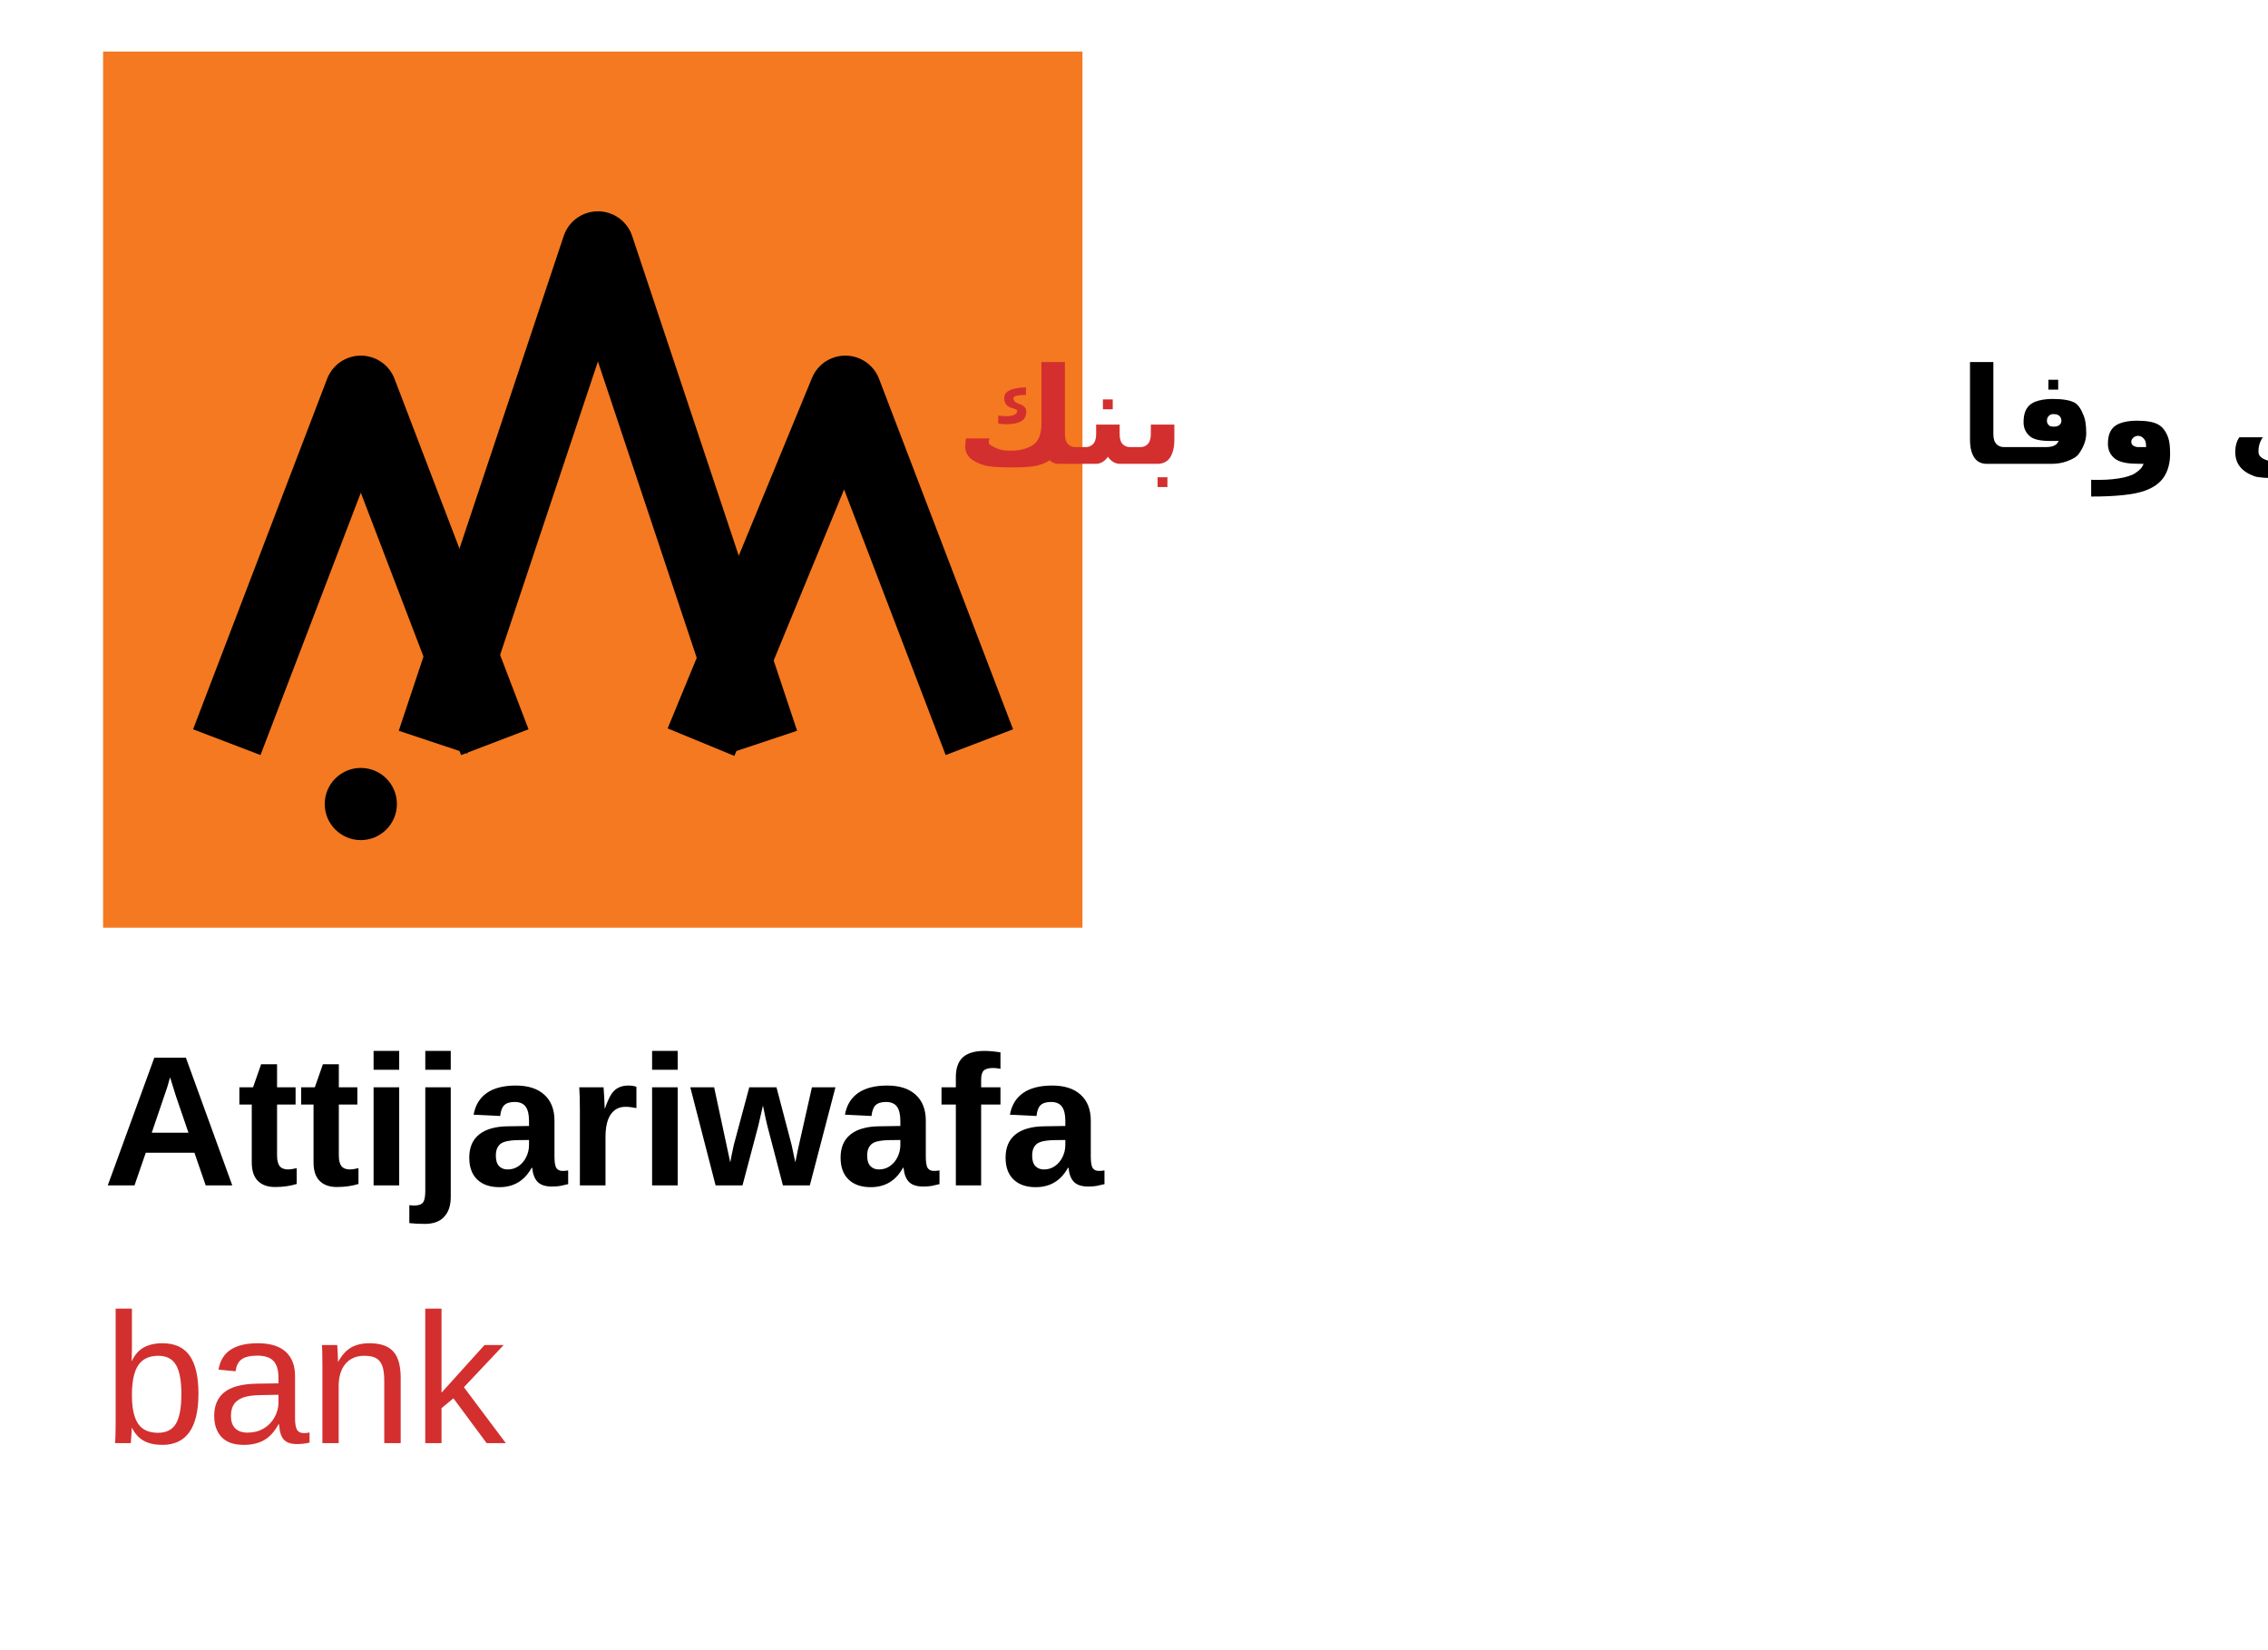
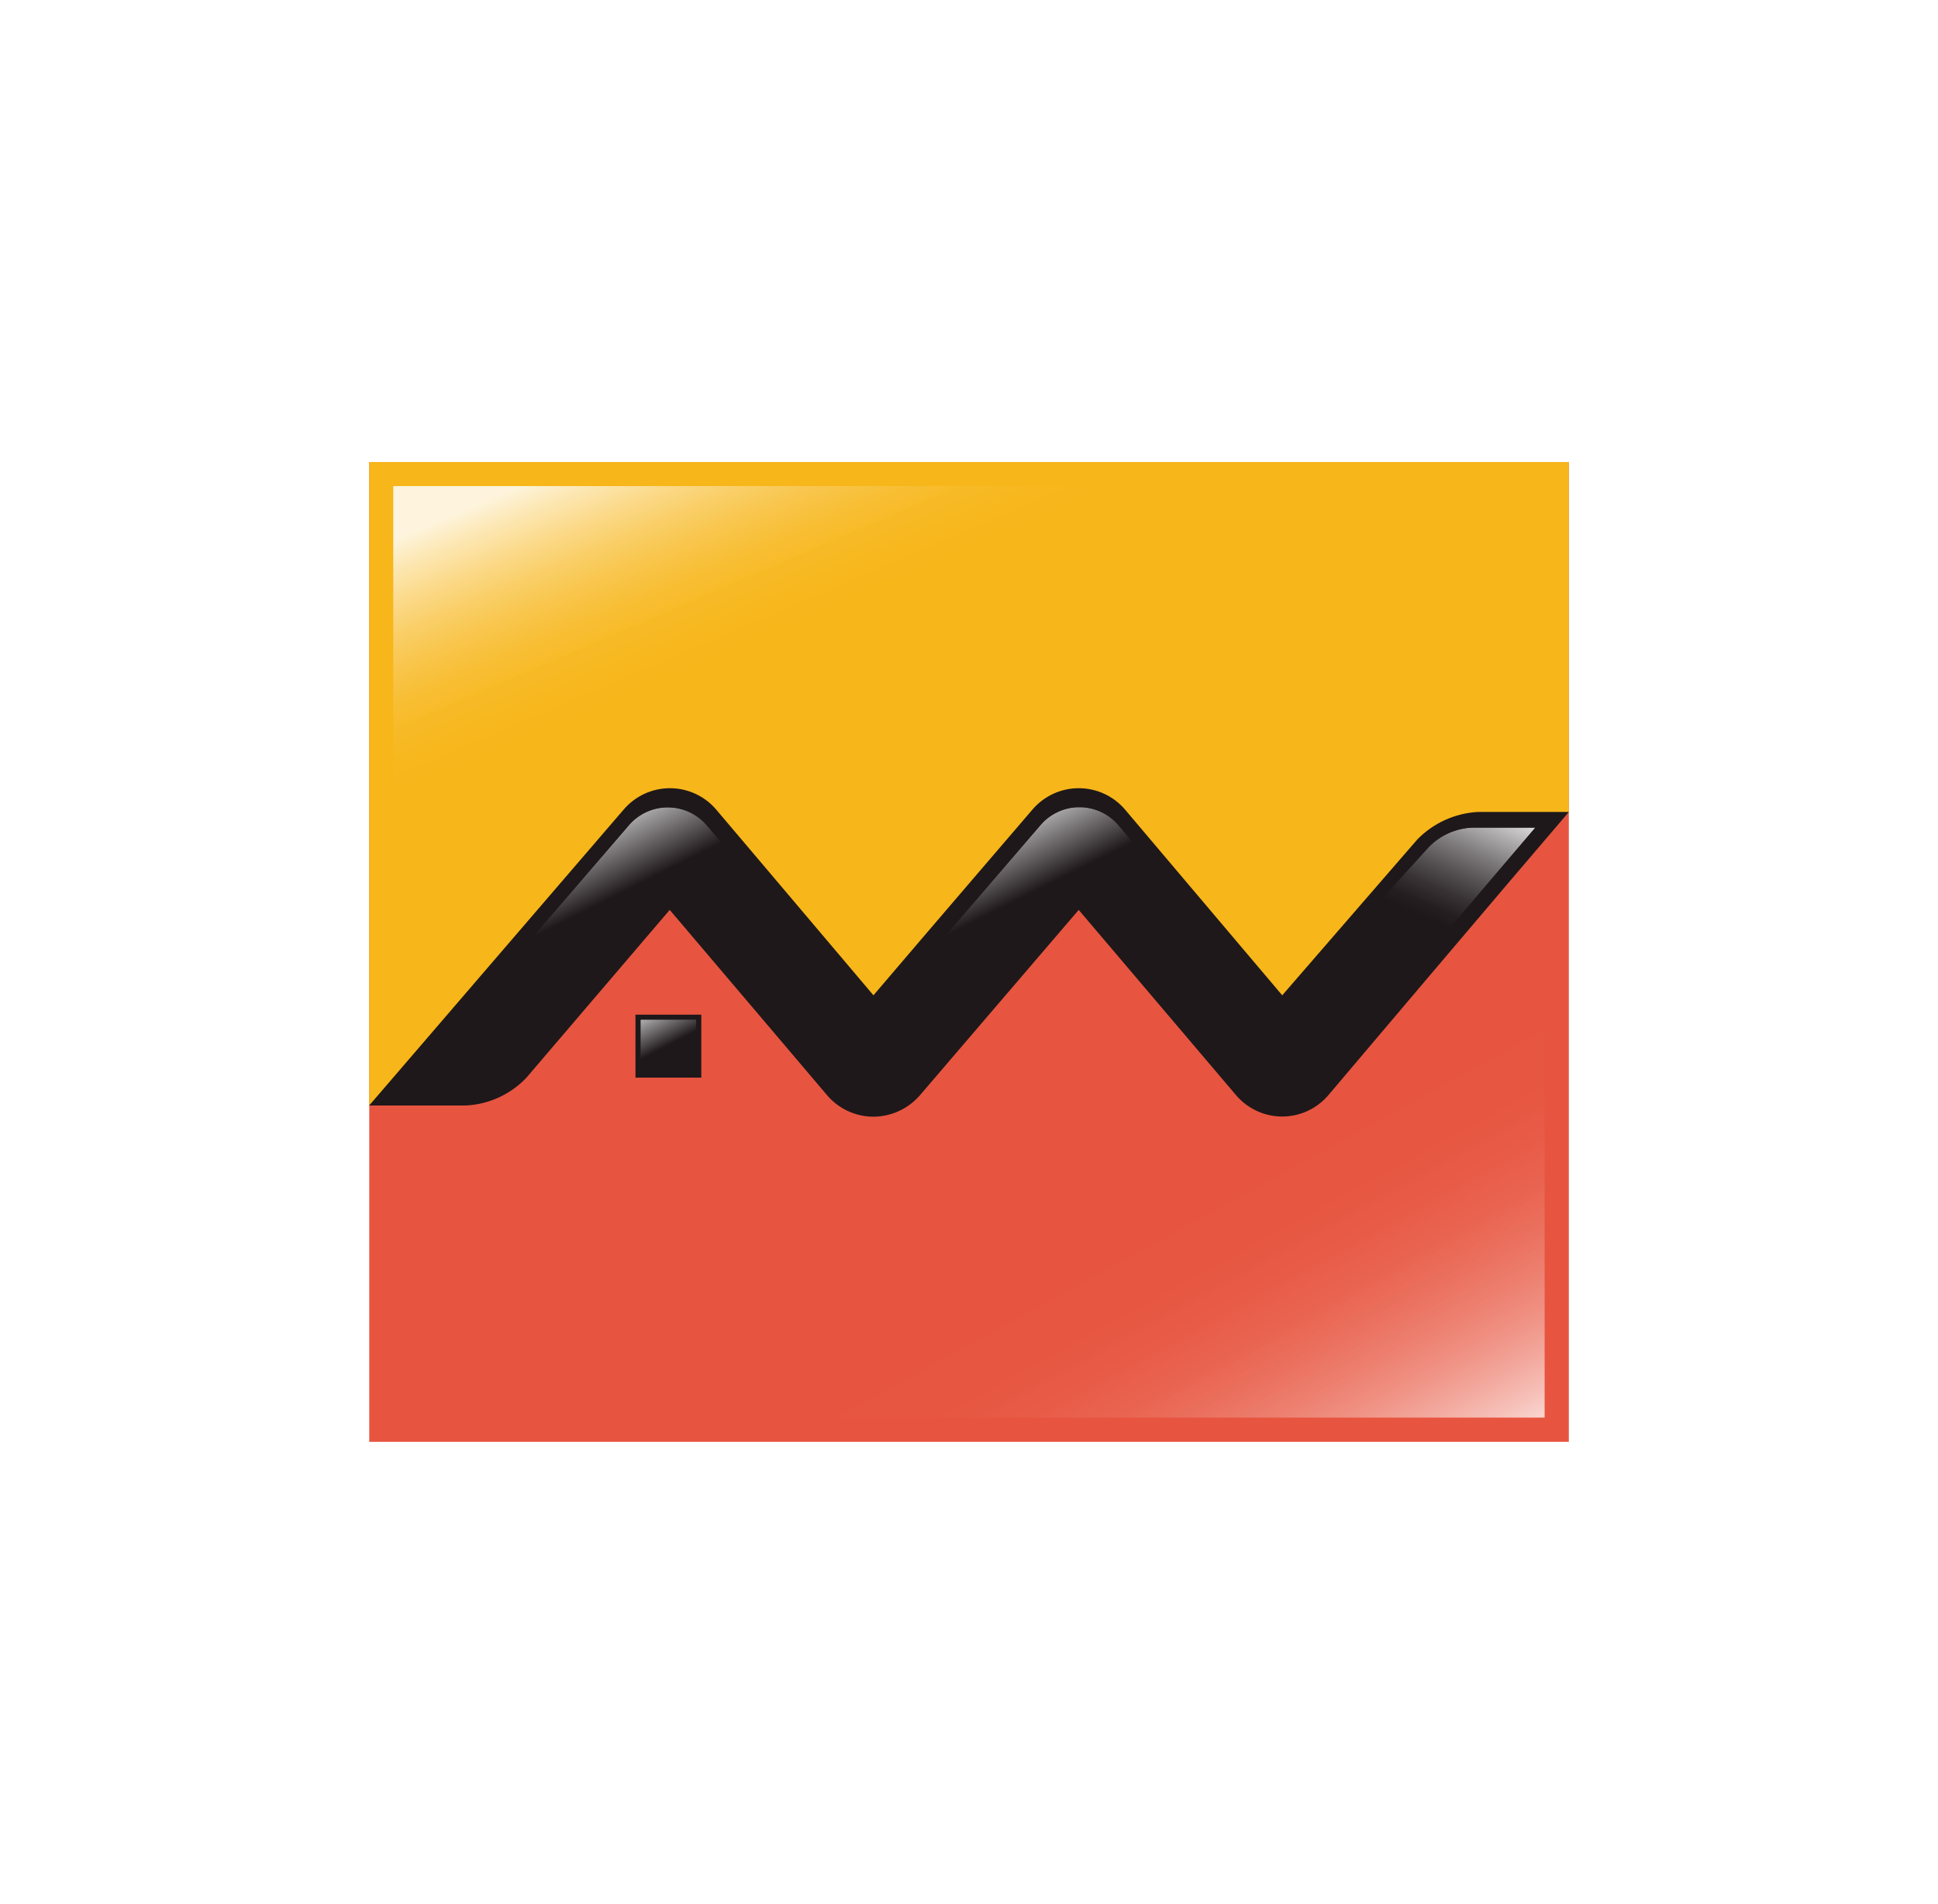
- <svg xmlns="http://www.w3.org/2000/svg" viewBox="0 0 220 160">
-   <rect x="10" y="5" width="95" height="85" fill="#F47920" />
-   <path d="M22 72 L35 38 L48 72" fill="none" stroke="black" stroke-width="7" stroke-linejoin="round" />
-   <path d="M42 72 L58 24 L74 72" fill="none" stroke="black" stroke-width="7" stroke-linejoin="round" />
-   <path d="M68 72 L82 38 L95 72" fill="none" stroke="black" stroke-width="7" stroke-linejoin="round" />
-   <circle cx="35" cy="78" r="3.5" fill="black" />
-   <text x="115" y="45" font-family="Arial, sans-serif" font-size="13" font-weight="bold" fill="#D32F2F" text-anchor="start" direction="rtl">بنك</text>
-   <text x="190" y="45" font-family="Arial, sans-serif" font-size="13" font-weight="bold" fill="black" text-anchor="end" direction="rtl">التجاري وفا</text>
-   <text x="10" y="115" font-family="Arial, sans-serif" font-size="18" font-weight="bold" fill="black">Attijariwafa</text>
-   <text x="10" y="140" font-family="Arial, sans-serif" font-size="18" fill="#D32F2F">bank</text>
+ <svg xmlns="http://www.w3.org/2000/svg" xmlns:xlink="http://www.w3.org/1999/xlink" id="Calque_1" data-name="Calque 1" width="290.24" height="285.11" viewBox="0 0 290.24 285.11">
+   <defs>
+     <style>.cls-1{fill:url(#Dégradé_sans_nom_10);}.cls-2{fill:url(#Dégradé_sans_nom_7);}.cls-3{fill:url(#Dégradé_sans_nom_4);}.cls-4{fill:url(#Dégradé_sans_nom_4-2);}.cls-5{fill:url(#Dégradé_sans_nom_4-3);}.cls-6{fill:url(#Dégradé_sans_nom_12);}.cls-7{fill:none;}.cls-8{fill:#e75540;}.cls-9{opacity:0.75;}.cls-10{clip-path:url(#clip-path);}.cls-11{clip-path:url(#clip-path-2);}.cls-12{mask:url(#mask);}.cls-13{fill:url(#Dégradé_sans_nom_8);}.cls-14{fill:#f7b61a;}.cls-15{opacity:0.85;}.cls-16{clip-path:url(#clip-path-3);}.cls-17{clip-path:url(#clip-path-4);}.cls-18{mask:url(#mask-2);}.cls-19{fill:url(#Dégradé_sans_nom_6);}.cls-20{fill:#1e181a;}.cls-21{clip-path:url(#clip-path-5);}.cls-22{clip-path:url(#clip-path-6);}.cls-23{mask:url(#mask-3);}.cls-24{fill:url(#Dégradé_sans_nom_9);}.cls-25{clip-path:url(#clip-path-7);}.cls-26{clip-path:url(#clip-path-8);}.cls-27{mask:url(#mask-4);}.cls-28{fill:url(#Dégradé_sans_nom_9-2);}.cls-29{clip-path:url(#clip-path-9);}.cls-30{clip-path:url(#clip-path-10);}.cls-31{mask:url(#mask-5);}.cls-32{fill:url(#Dégradé_sans_nom_9-3);}.cls-33{clip-path:url(#clip-path-11);}.cls-34{mask:url(#mask-6);}.cls-35{fill:url(#Dégradé_sans_nom_11);}</style>
+     <linearGradient id="Dégradé_sans_nom_10" x1="-48.98" y1="279.31" x2="-47.09" y2="279.31" gradientTransform="matrix(0, -27.48, -27.48, 0, 7765.43, -1170.13)" gradientUnits="userSpaceOnUse">
+       <stop offset="0" stop-color="#fff" />
+       <stop offset="0.06" stop-color="#dadada" />
+       <stop offset="0.16" stop-color="#a7a7a7" />
+       <stop offset="0.26" stop-color="#7b7b7b" />
+       <stop offset="0.37" stop-color="#555" />
+       <stop offset="0.48" stop-color="#363636" />
+       <stop offset="0.59" stop-color="#1e1e1e" />
+       <stop offset="0.71" stop-color="#0d0d0d" />
+       <stop offset="0.84" stop-color="#030303" />
+       <stop offset="1" />
+     </linearGradient>
+     <linearGradient id="Dégradé_sans_nom_7" x1="-59.65" y1="293.2" x2="-57.76" y2="293.2" gradientTransform="matrix(0, 18.64, 18.64, 0, -5376.14, 1091.49)" gradientUnits="userSpaceOnUse">
+       <stop offset="0" stop-color="#fff" />
+       <stop offset="0.11" stop-color="#cbcbcb" />
+       <stop offset="0.24" stop-color="#969696" />
+       <stop offset="0.37" stop-color="#686868" />
+       <stop offset="0.5" stop-color="#434343" />
+       <stop offset="0.63" stop-color="#252525" />
+       <stop offset="0.75" stop-color="#111" />
+       <stop offset="0.88" stop-color="#040404" />
+       <stop offset="1" />
+     </linearGradient>
+     <linearGradient id="Dégradé_sans_nom_4" x1="-82.19" y1="320.97" x2="-80.3" y2="320.97" gradientTransform="matrix(0, 3.67, 3.67, 0, -1133.08, 382.21)" gradientUnits="userSpaceOnUse">
+       <stop offset="0" stop-color="#fff" />
+       <stop offset="1" />
+     </linearGradient>
+     <linearGradient id="Dégradé_sans_nom_4-2" x1="-72.63" y1="307.4" x2="-70.74" y2="307.4" gradientTransform="matrix(0, 5.99, 5.99, 0, -1801.65, 488.85)" xlink:href="#Dégradé_sans_nom_4" />
+     <linearGradient id="Dégradé_sans_nom_4-3" x1="-70.48" y1="311.73" x2="-68.59" y2="311.73" gradientTransform="matrix(0, 5.99, 5.99, 0, -1765.48, 475.86)" xlink:href="#Dégradé_sans_nom_4" />
+     <linearGradient id="Dégradé_sans_nom_12" x1="-69.85" y1="288.72" x2="-67.96" y2="288.72" gradientTransform="matrix(-11.27, 0, 0, 11.27, -605.82, -3183.75)" gradientUnits="userSpaceOnUse">
+       <stop offset="0" stop-color="#fff" />
+       <stop offset="0.04" stop-color="#efefef" />
+       <stop offset="0.25" stop-color="#a8a8a8" />
+       <stop offset="0.45" stop-color="#6c6c6c" />
+       <stop offset="0.63" stop-color="#3d3d3d" />
+       <stop offset="0.78" stop-color="#1c1c1c" />
+       <stop offset="0.91" stop-color="#070707" />
+       <stop offset="1" />
+     </linearGradient>
+     <clipPath id="clip-path" transform="translate(55.14 69.05)">
+       <rect class="cls-7" x="3.74" y="3.73" width="172.47" height="139.53" />
+     </clipPath>
+     <clipPath id="clip-path-2" transform="translate(55.14 69.05)">
+       <rect class="cls-7" x="3.74" y="3.73" width="172.47" height="139.53" />
+     </clipPath>
+     <mask id="mask" x="0" y="0" width="290.24" height="285.11" maskUnits="userSpaceOnUse">
+       <g transform="translate(55.14 69.05)">
+         <rect class="cls-1" x="-19.2" y="-29.17" width="218.34" height="205.34" transform="translate(-24.27 52.41) rotate(-28.79)" />
+       </g>
+     </mask>
+     <linearGradient id="Dégradé_sans_nom_8" x1="-48.98" y1="279.31" x2="-47.09" y2="279.31" gradientTransform="matrix(0, -27.48, -27.48, 0, 7765.43, -1170.13)" gradientUnits="userSpaceOnUse">
+       <stop offset="0" stop-color="#fff" />
+       <stop offset="0.09" stop-color="#fff" />
+       <stop offset="1" stop-color="#fff" />
+     </linearGradient>
+     <clipPath id="clip-path-3" transform="translate(55.14 69.05)">
+       <rect class="cls-7" x="3.74" y="3.73" width="172.47" height="59.88" />
+     </clipPath>
+     <clipPath id="clip-path-4" transform="translate(55.14 69.05)">
+       <rect class="cls-7" x="3.74" y="3.74" width="172.47" height="59.89" />
+     </clipPath>
+     <mask id="mask-2" x="37.21" y="10.34" width="215.83" height="184.78" maskUnits="userSpaceOnUse">
+       <g transform="translate(55.14 69.05)">
+         <rect class="cls-2" x="-1.08" y="-27.81" width="182.11" height="122.98" transform="translate(-5.99 38.17) rotate(-23.2)" />
+       </g>
+     </mask>
+     <linearGradient id="Dégradé_sans_nom_6" x1="-59.65" y1="293.2" x2="-57.76" y2="293.2" gradientTransform="matrix(0, 18.64, 18.64, 0, -5376.14, 1091.49)" gradientUnits="userSpaceOnUse">
+       <stop offset="0" stop-color="#fff" />
+       <stop offset="1" stop-color="#fff" />
+     </linearGradient>
+     <clipPath id="clip-path-5" transform="translate(55.14 69.05)">
+       <rect class="cls-7" x="40.78" y="83.64" width="8.36" height="7.93" />
+     </clipPath>
+     <clipPath id="clip-path-6" transform="translate(55.14 69.05)">
+       <rect class="cls-7" x="40.78" y="83.64" width="8.36" height="7.93" />
+     </clipPath>
+     <mask id="mask-3" x="92.68" y="149.28" width="14.84" height="14.77" maskUnits="userSpaceOnUse">
+       <g transform="translate(55.14 69.05)">
+         <rect class="cls-3" x="39.42" y="82.16" width="11.07" height="10.89" transform="translate(-35.35 30.62) rotate(-27.47)" />
+       </g>
+     </mask>
+     <linearGradient id="Dégradé_sans_nom_9" x1="-82.19" y1="320.97" x2="-80.3" y2="320.97" gradientTransform="matrix(0, 3.67, 3.67, 0, -1133.08, 382.21)" xlink:href="#Dégradé_sans_nom_6" />
+     <clipPath id="clip-path-7" transform="translate(55.14 69.05)">
+       <rect class="cls-7" x="6.8" y="51.84" width="63.83" height="40.18" />
+     </clipPath>
+     <clipPath id="clip-path-8" transform="translate(55.14 69.05)">
+       <path class="cls-7" d="M70.63,78,50.74,54.58a7.68,7.68,0,0,0-11.74,0L6.8,92H17.71l25.18-29.3a7.68,7.68,0,0,1,11.73,0Z" />
+     </clipPath>
+     <mask id="mask-4" x="45.86" y="95.34" width="96" height="91.29" maskUnits="userSpaceOnUse">
+       <g transform="translate(55.14 69.05)">
+         <rect class="cls-4" x="1.18" y="39.68" width="75.06" height="64.51" transform="translate(-28.11 24.95) rotate(-26.6)" />
+       </g>
+     </mask>
+     <linearGradient id="Dégradé_sans_nom_9-2" x1="-72.63" y1="307.4" x2="-70.74" y2="307.4" gradientTransform="matrix(0, 5.99, 5.99, 0, -1801.65, 488.85)" xlink:href="#Dégradé_sans_nom_6" />
+     <clipPath id="clip-path-9" transform="translate(55.14 69.05)">
+       <rect class="cls-7" x="68.45" y="51.84" width="63.83" height="40.18" />
+     </clipPath>
+     <clipPath id="clip-path-10" transform="translate(55.14 69.05)">
+       <path class="cls-7" d="M132.28,78l-19.9-23.45a7.67,7.67,0,0,0-11.73,0L68.45,92H79.36l25.18-29.3a7.68,7.68,0,0,1,11.73,0Z" />
+     </clipPath>
+     <mask id="mask-5" x="107.53" y="95.37" width="95.97" height="91.24" maskUnits="userSpaceOnUse">
+       <g transform="translate(55.14 69.05)">
+         <rect class="cls-5" x="62.84" y="39.69" width="75.06" height="64.48" transform="translate(-21.57 52.48) rotate(-26.57)" />
+       </g>
+     </mask>
+     <linearGradient id="Dégradé_sans_nom_9-3" x1="-70.48" y1="311.73" x2="-68.59" y2="311.73" gradientTransform="matrix(0, 5.99, 5.99, 0, -1765.48, 475.86)" xlink:href="#Dégradé_sans_nom_6" />
+     <clipPath id="clip-path-11" transform="translate(55.14 69.05)">
+       <path class="cls-7" d="M165.23,54.89a9.64,9.64,0,0,0-6.39,2.9L137.9,80.85l4,4.33s4.16,2.92,7.51-.42c0,0,19.76-23.3,25.39-29.87Z" />
+     </clipPath>
+     <mask id="mask-6" x="180.81" y="110.34" width="61.39" height="60.41" maskUnits="userSpaceOnUse">
+       <g transform="translate(55.14 69.05)">
+         <rect class="cls-6" x="133.73" y="47.91" width="45.27" height="47.17" transform="translate(28.02 185.9) rotate(-66.28)" />
+       </g>
+     </mask>
+     <linearGradient id="Dégradé_sans_nom_11" x1="-69.85" y1="288.72" x2="-67.96" y2="288.72" gradientTransform="matrix(-11.27, 0, 0, 11.27, -605.82, -3183.75)" xlink:href="#Dégradé_sans_nom_6" />
+   </defs>
+   <rect class="cls-8" x="55.3" y="69.2" width="179.65" height="146.72" />
+   <g class="cls-9">
+     <g class="cls-10">
+       <g class="cls-11">
+         <g class="cls-12">
+           <rect class="cls-13" x="-19.2" y="-29.17" width="218.34" height="205.34" transform="translate(30.87 121.47) rotate(-28.79)" />
+         </g>
+       </g>
+     </g>
+   </g>
+   <polygon class="cls-14" points="234.95 69.2 55.3 69.2 55.3 165.56 100.1 129.08 130.63 159.02 161.43 129.08 191.97 159.02 234.95 121.64 234.95 69.2" />
+   <g class="cls-15">
+     <g class="cls-16">
+       <g class="cls-17">
+         <g class="cls-18">
+           <rect class="cls-19" x="-1.08" y="-27.81" width="182.11" height="122.98" transform="translate(49.15 107.22) rotate(-23.2)" />
+         </g>
+       </g>
+     </g>
+   </g>
+   <rect class="cls-20" x="95.17" y="151.95" width="9.86" height="9.43" />
+   <g class="cls-15">
+     <g class="cls-21">
+       <g class="cls-22">
+         <g class="cls-23">
+           <rect class="cls-24" x="39.42" y="82.16" width="11.07" height="10.89" transform="translate(19.8 99.68) rotate(-27.47)" />
+         </g>
+       </g>
+     </g>
+   </g>
+   <path class="cls-20" d="M136.89,80,113.36,52.2a9.11,9.11,0,0,0-13.89,0S83.64,70.64,75.67,80C67.76,70.64,52.13,52.2,52.13,52.2a9.1,9.1,0,0,0-13.88,0L.15,96.5H14.68a13.41,13.41,0,0,0,9-4.14L45.16,67.21,68.7,94.93a9.12,9.12,0,0,0,6.92,3.25,9.27,9.27,0,0,0,7-3.2l23.79-27.77,23.54,27.72a9.07,9.07,0,0,0,13.87,0s28-33.08,36-42.39H166.19a13.75,13.75,0,0,0-9.06,4.11Z" transform="translate(55.14 69.05)" />
+   <g class="cls-9">
+     <g class="cls-25">
+       <g class="cls-26">
+         <g class="cls-27">
+           <rect class="cls-28" x="1.18" y="39.68" width="75.06" height="64.51" transform="translate(27.03 94) rotate(-26.6)" />
+         </g>
+       </g>
+     </g>
+   </g>
+   <g class="cls-9">
+     <g class="cls-29">
+       <g class="cls-30">
+         <g class="cls-31">
+           <rect class="cls-32" x="62.84" y="39.69" width="75.06" height="64.48" transform="translate(33.57 121.53) rotate(-26.57)" />
+         </g>
+       </g>
+     </g>
+   </g>
+   <g class="cls-33">
+     <g class="cls-34">
+       <rect class="cls-35" x="133.73" y="47.91" width="45.27" height="47.17" transform="translate(83.16 254.95) rotate(-66.28)" />
+     </g>
+   </g>
</svg>
